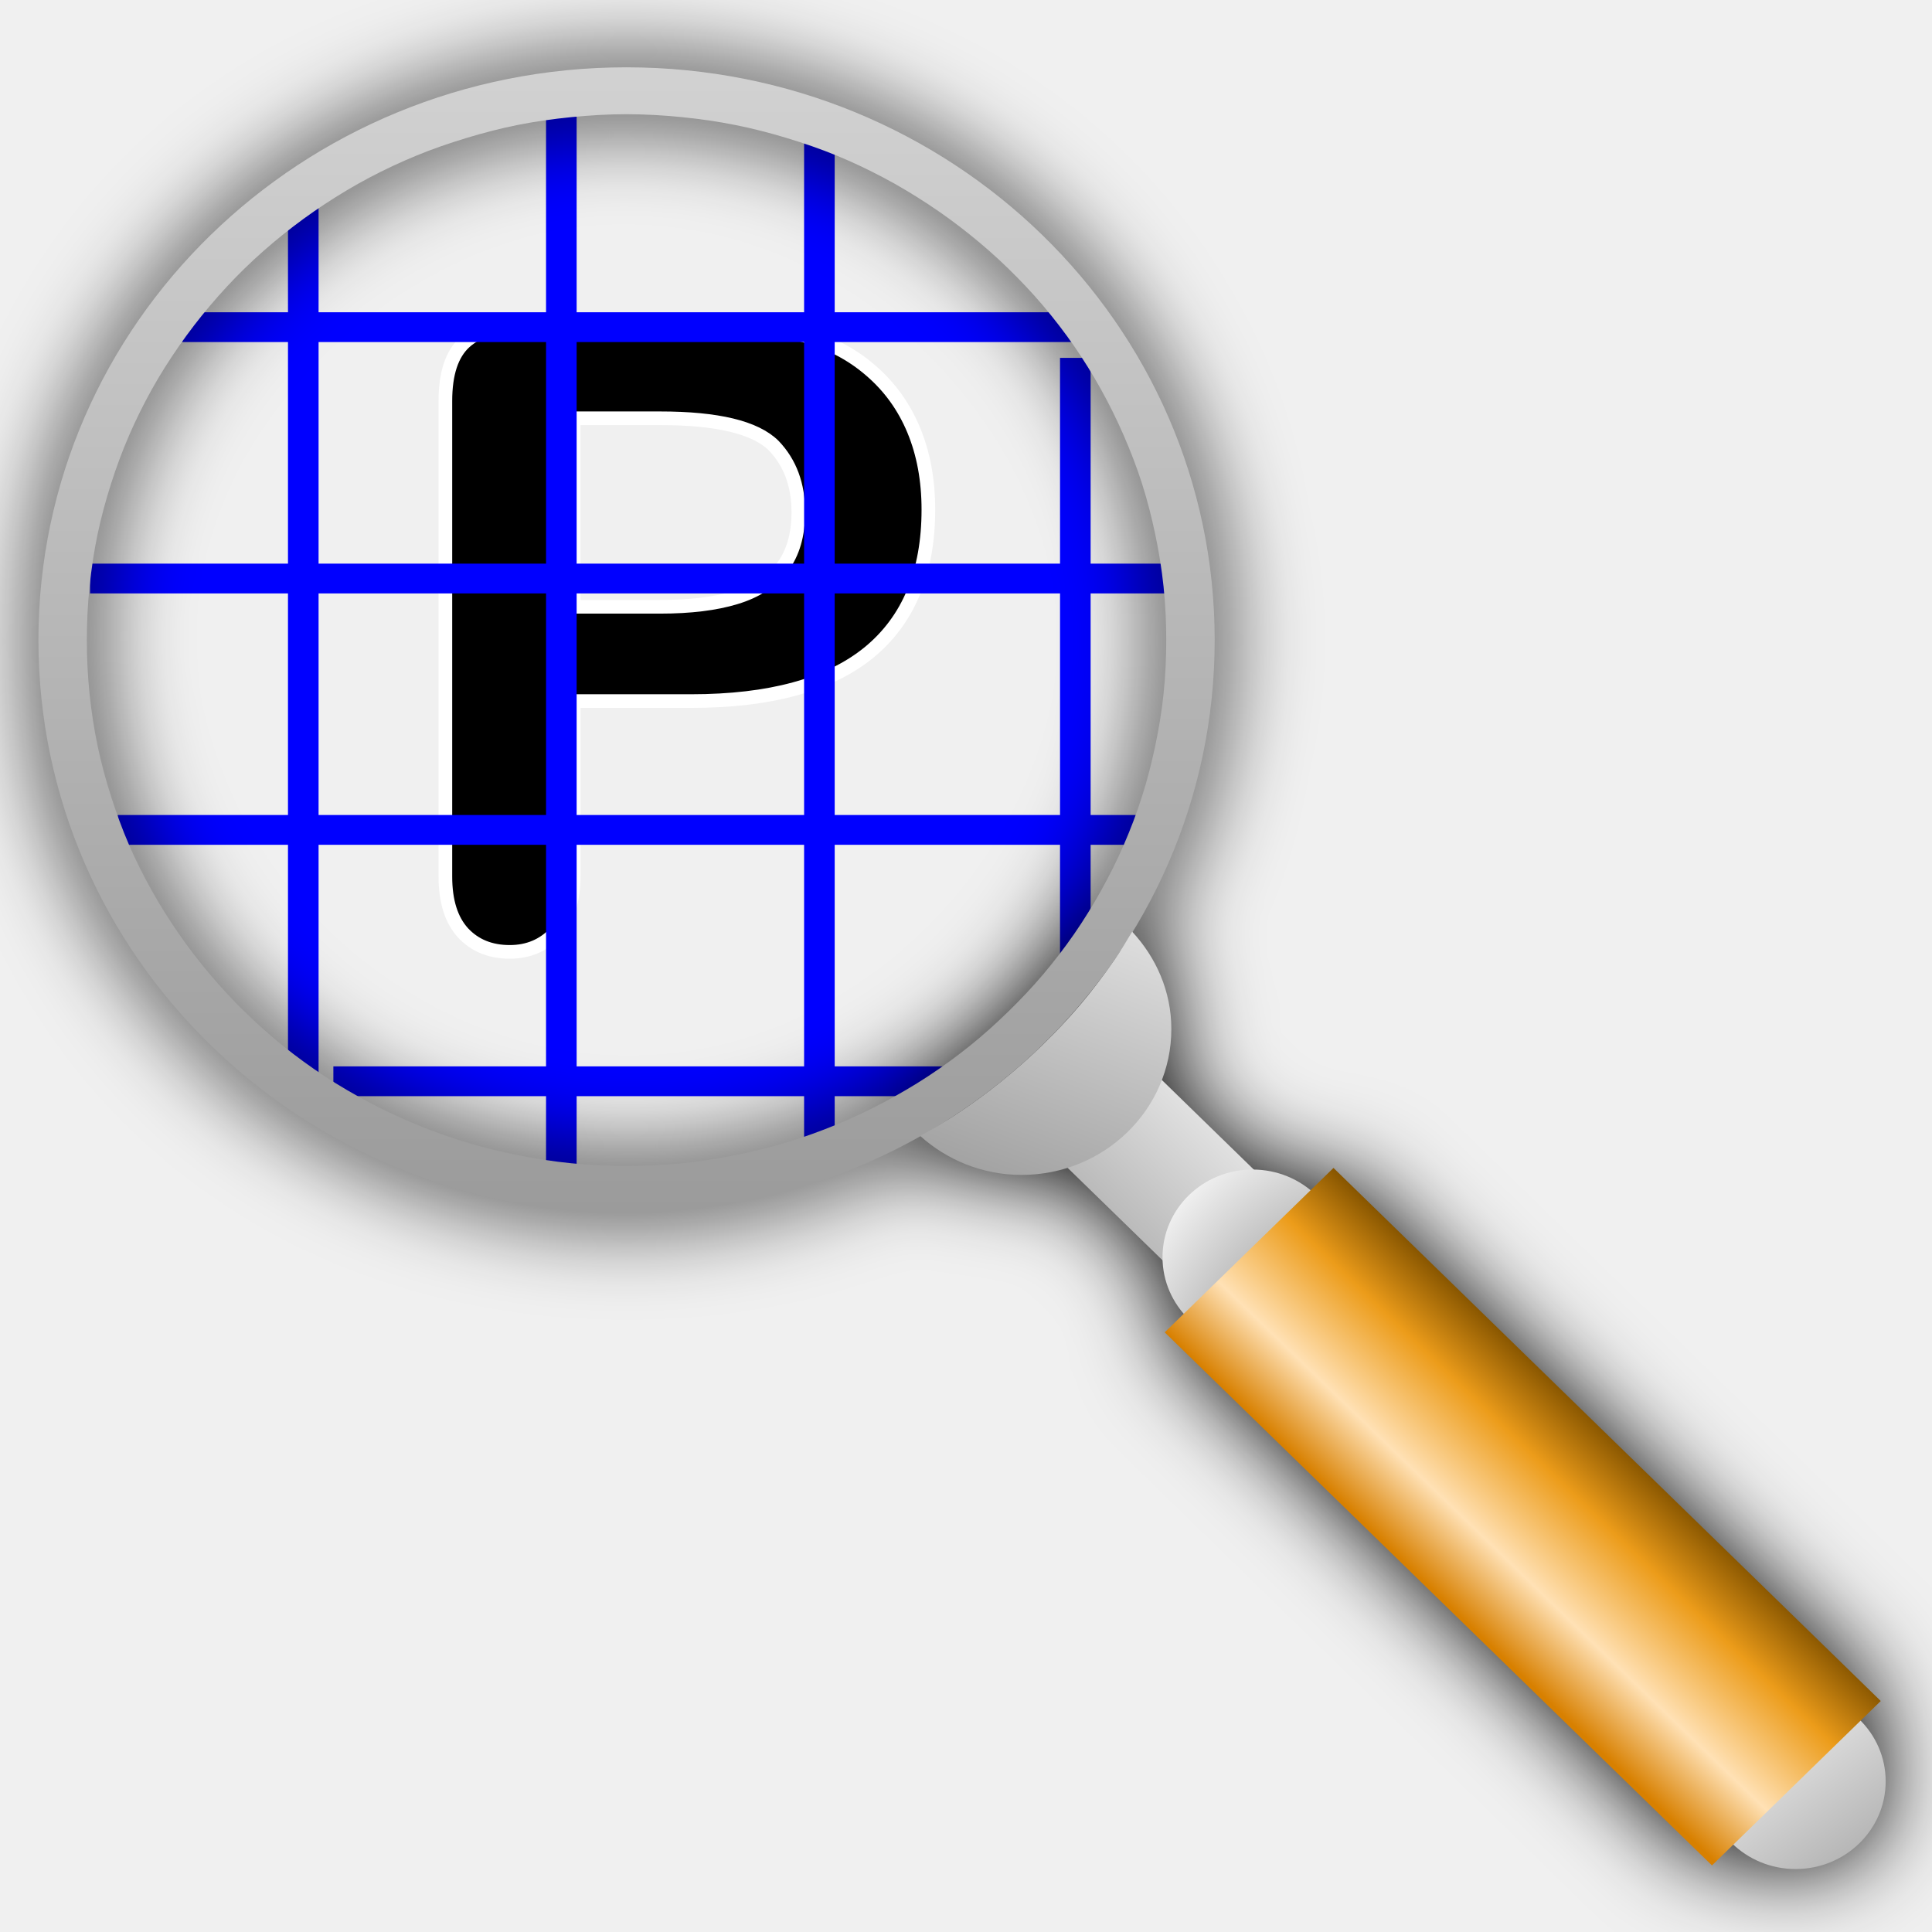
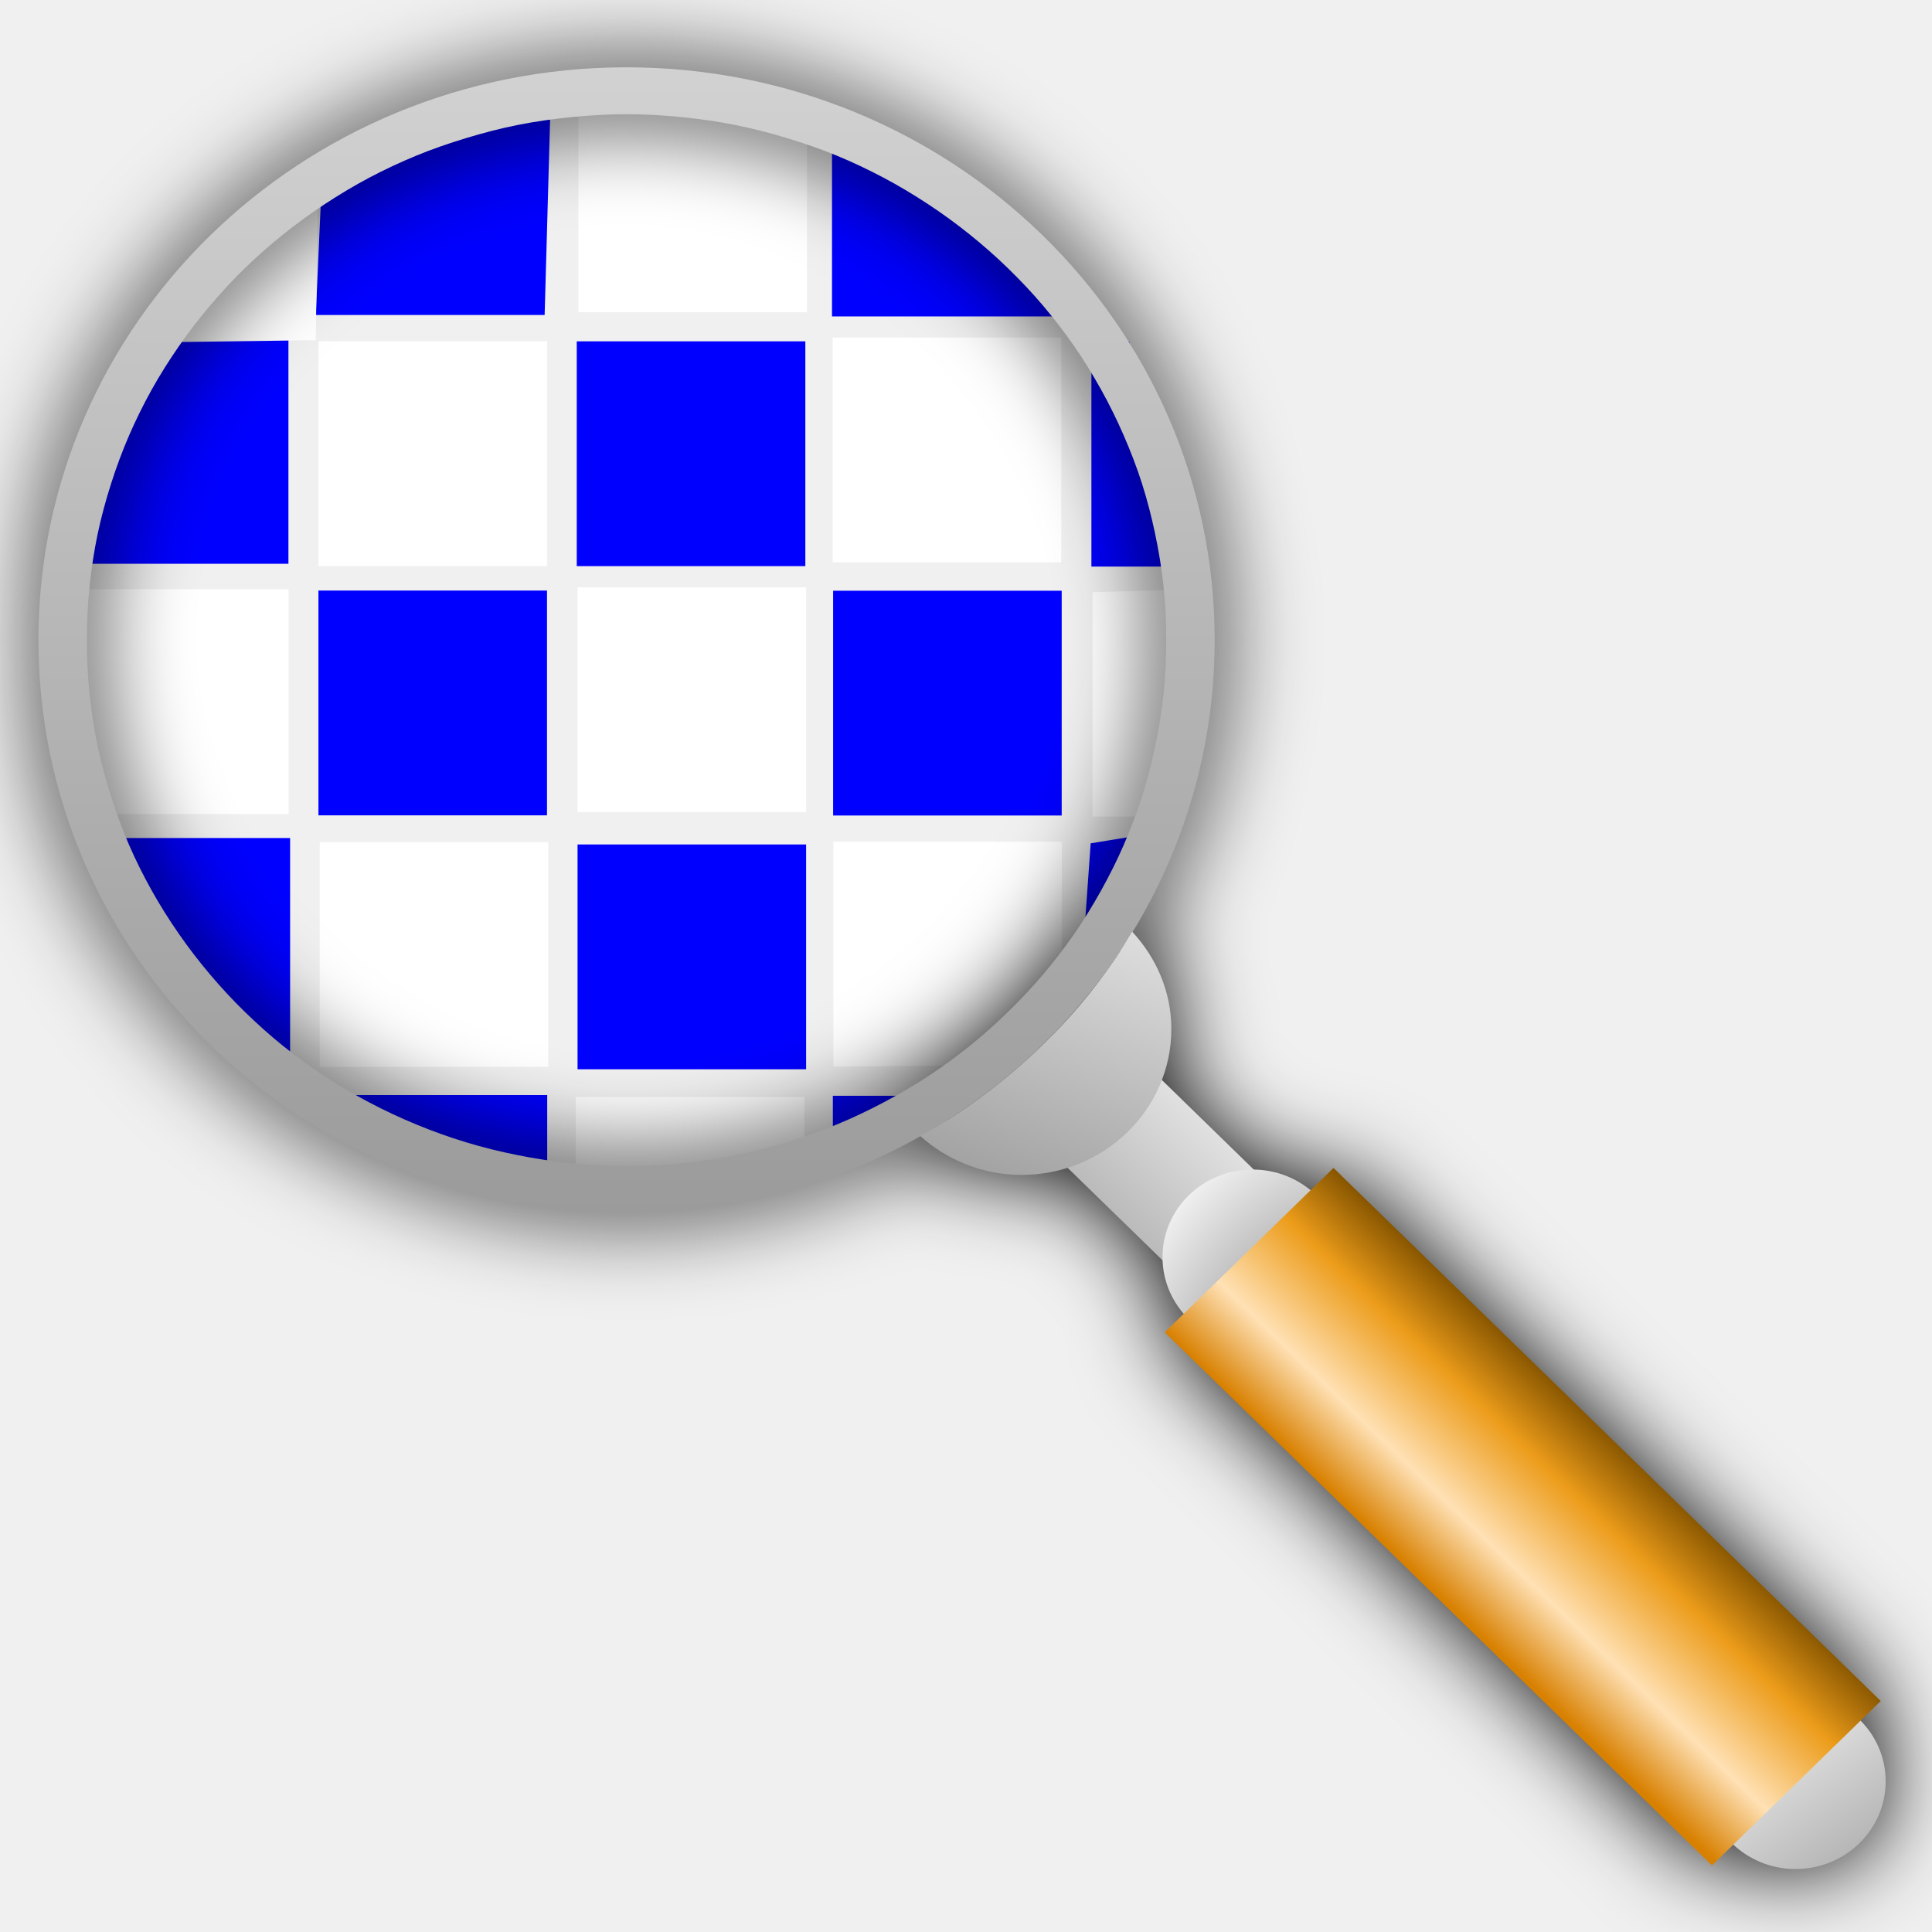
<svg xmlns="http://www.w3.org/2000/svg" xmlns:xlink="http://www.w3.org/1999/xlink" viewBox="0 0 256 256" version="1.1" id="svg26">
  <defs id="defs15">
    <filter id="q" x="-0.06" y="-0.06" width="1.12" height="1.12">
      <feGaussianBlur stdDeviation="5.728" id="feGaussianBlur1" />
    </filter>
    <linearGradient id="a">
      <stop stop-color="#9c9c9c" offset="0" id="stop1" />
      <stop stop-color="#fff" offset="1" id="stop2" />
    </linearGradient>
    <linearGradient id="e">
      <stop stop-color="#666" offset="0" id="stop3" />
      <stop stop-color="#fff" offset="1" id="stop4" />
    </linearGradient>
    <linearGradient id="f">
      <stop stop-color="#fff" offset="0" id="stop5" />
      <stop stop-color="#4d4d4d" offset="1" id="stop6" />
    </linearGradient>
    <linearGradient id="m" x2="0" y1="961.04" y2="755.69" gradientUnits="userSpaceOnUse">
      <stop stop-color="#999" offset="0" id="stop7" />
      <stop stop-color="#e6e6e6" offset="1" id="stop8" />
    </linearGradient>
    <linearGradient id="j" x1="804.15" x2="804" y1="579.95" y2="550.51" gradientUnits="userSpaceOnUse">
      <stop stop-color="#d88000" offset="0" id="stop9" />
      <stop stop-color="#ffe1b5" offset=".311" id="stop10" />
      <stop stop-color="#ec9c1a" offset=".71" id="stop11" />
      <stop stop-color="#885600" offset="1" id="stop12" />
    </linearGradient>
    <linearGradient id="p" x2="0" y1="829.03" y2="887.92" gradientUnits="userSpaceOnUse" xlink:href="#f" />
    <linearGradient id="o" x1="33.469" x2="141.56" gradientUnits="userSpaceOnUse" xlink:href="#f" />
    <linearGradient id="n" x2="0" y1="586.86" y2="544.6" gradientUnits="userSpaceOnUse" xlink:href="#a" />
    <linearGradient id="l" x1="136.21" x2="157.6" y1="958.07" y2="902.61" gradientUnits="userSpaceOnUse" xlink:href="#a" />
    <linearGradient id="k" x1="164.58" x2="143.01" y1="171.58" y2="143.57" gradientUnits="userSpaceOnUse" xlink:href="#a" />
    <mask id="d" maskUnits="userSpaceOnUse">
      <path d="m84.094 829.08c-25.153 1.243-47.92 22.016-50.625 47.25 12.099 10.751 30.812 16.083 45.25 6.844 8.656-5.618 15.868-14.308 26.688-15.719 12.909-2.427 25.778 3.026 36.156 10.312-2.276-26.836-27.239-49.438-54.188-48.719-1.094 0.011-2.188-0.028-3.281 0.031z" fill="url(#p)" fill-rule="evenodd" id="path12" />
    </mask>
    <mask id="c" maskUnits="userSpaceOnUse">
      <path d="m84.094 829.08c-25.153 1.243-47.92 22.016-50.625 47.25 12.099 10.751 30.812 16.083 45.25 6.844 8.656-5.618 15.868-14.308 26.688-15.719 12.909-2.427 25.778 3.026 36.156 10.312-2.276-26.836-27.239-49.438-54.188-48.719-1.094 0.011-2.188-0.028-3.281 0.031z" fill="url(#o)" fill-rule="evenodd" id="path13" />
    </mask>
    <mask id="b" maskUnits="userSpaceOnUse">
      <path d="m84.094 829.08c-25.153 1.243-47.92 22.016-50.625 47.25 12.099 10.751 30.812 16.083 45.25 6.844 8.656-5.618 15.868-14.308 26.688-15.719 12.909-2.427 25.778 3.026 36.156 10.312-2.276-26.836-27.239-49.438-54.188-48.719-1.094 0.011-2.188-0.028-3.281 0.031z" fill="url(#i)" fill-rule="evenodd" opacity=".788" id="path14" />
    </mask>
    <radialGradient id="h" cx="83.933" cy="949.78" r="105.6" gradientUnits="userSpaceOnUse">
      <stop stop-color="#d5f6ff" offset="0" id="stop14" />
      <stop stop-color="#0098be" offset="1" id="stop15" />
    </radialGradient>
    <radialGradient id="i" cx="87.516" cy="851.13" r="54.047" gradientTransform="matrix(1.5624 0 0 .84387 -49.216 156.4)" gradientUnits="userSpaceOnUse" xlink:href="#e" />
    <radialGradient id="g" cx="165.08" cy="171.85" r="11.283" gradientTransform="matrix(2.7952,0.74897,-0.92973,3.4698,-136.57,-548.09)" gradientUnits="userSpaceOnUse" xlink:href="#e" />
    <filter style="color-interpolation-filters:sRGB;" id="filter28" x="-0.094" y="-0.163" width="1.262" height="1.452">
      <feFlood result="flood" in="SourceGraphic" flood-opacity="0.498" flood-color="rgb(255,255,255)" id="feFlood27" />
      <feGaussianBlur result="blur" in="SourceGraphic" stdDeviation="3" id="feGaussianBlur27" />
      <feOffset result="offset" in="blur" dx="6" dy="6" id="feOffset27" />
      <feComposite result="comp1" operator="in" in="flood" in2="offset" id="feComposite27" />
      <feComposite result="comp2" operator="over" in="SourceGraphic" in2="comp1" id="feComposite28" />
    </filter>
    <filter y="-0.264" height="1.528" style="color-interpolation-filters:sRGB;" id="filter45" x="-0.153" width="1.306">
      <feGaussianBlur stdDeviation="5" result="result6" id="feGaussianBlur44" />
      <feComposite result="result8" in="SourceGraphic" operator="atop" in2="result6" id="feComposite44" />
      <feComposite result="result9" operator="over" in2="SourceAlpha" in="result8" id="feComposite45" />
      <feColorMatrix values="1 0 0 0 0 0 1 0 0 0 0 0 1 0 0 0 0 0 1 0 " result="result10" id="feColorMatrix45" />
      <feBlend in="result10" mode="normal" in2="result6" id="feBlend45" />
    </filter>
    <filter y="-0.278" height="1.555" style="color-interpolation-filters:sRGB;" id="filter47" x="-0.057" width="1.114">
      <feGaussianBlur stdDeviation="5" result="result6" id="feGaussianBlur45" />
      <feComposite result="result8" in="SourceGraphic" operator="atop" in2="result6" id="feComposite46" />
      <feComposite result="result9" operator="over" in2="SourceAlpha" in="result8" id="feComposite47" />
      <feColorMatrix values="1 0 0 0 0 0 1 0 0 0 0 0 1 0 0 0 0 0 1 0 " result="result10" id="feColorMatrix47" />
      <feBlend in="result10" mode="normal" in2="result6" id="feBlend47" />
    </filter>
  </defs>
+   <g id="g89" style="fill:#0000ff;stroke:#0000ff">
+     <path id="rect88-86" style="fill:#0000ff;stroke:#0000ff;stroke-width:4" d="M 44.194,80.25 H 70.48 V 106.037 H 44.194 Z" />
+     <path id="rect88-86-37" style="fill:#0000ff;stroke:#0000ff;stroke-width:4" d="m 44.222,147.104 h 26.286 l 0,8.15 -18.183,-4.767 z" />
+     <path id="rect88-86-82" style="fill:#0000ff;stroke:#0000ff;stroke-width:4" d="m 112.358,147.197 9.841,0 -5.005,1.476 -4.835,0.953 z" />
+     <path id="rect88-86-8" style="fill:#0000ff;stroke:#0000ff;stroke-width:4" d="m 19.465,46.919 16.753,0 V 72.706 H 9.931 Z" />
+     <path id="rect88-86-3" style="fill:#0000ff;stroke:#0000ff;stroke-width:4" d="m 146.617,47.285 1.499,0 7.389,25.787 h -8.887 z" />
+     <path id="rect88-86-4" style="fill:#0000ff;stroke:#0000ff;stroke-width:4" d="M 78.425,47.228 H 104.711 V 73.015 H 78.425 Z" />
+     <path id="rect88-86-06" style="fill:#0000ff;stroke:#0000ff;stroke-width:4" d="m 112.244,19.86 26.286,17.637 v 2.43 h -26.286 z" />
+     <path id="rect88-86-18" style="fill:#0000ff;stroke:#0000ff;stroke-width:4" d="m 15.398,113.041 21.043,0 v 23.88 l -12.939,-9.772 z" />
+     <path id="rect88-86-9" style="fill:#0000ff;stroke:#0000ff;stroke-width:4" d="m 78.529,113.896 h 26.286 v 25.787 H 78.529 Z" />
+     <path id="rect88-86-0" style="fill:#0000ff;stroke:#0000ff;stroke-width:4" d="M 44.651,23.725 70.937,14.191 70.222,39.74 H 43.936 Z" />
+     <path id="rect88-86-00" style="fill:#0000ff;stroke:#0000ff;stroke-width:4" d="m 112.395,80.274 h 26.286 v 25.787 h -26.286 z" />
+     <path id="rect88-86-1" style="fill:#0000ff;stroke:#0000ff;stroke-width:4" d="m 146.403,113.465 4.359,-0.715 -1.907,4.336 -3.167,6.435 z" />
+   </g>
+   <g id="g88" style="display:inline;fill:#ffffff">
+     <path id="rect88" style="fill:#ffffff;stroke:#ffffff;stroke-width:4" d="M 44.209,47.213 H 70.495 V 73 H 44.209 Z" />
+     <path id="rect88-3" style="fill:#ffffff;stroke:#ffffff;stroke-width:3.802" d="M 78.538,16.332 H 105.023 V 39.455 H 78.538 Z" />
+     <path id="rect88-9" style="fill:#ffffff;stroke:#ffffff;stroke-width:4" d="m 112.333,46.726 h 26.286 v 25.787 h -26.286 z" />
+     <path id="rect88-6" style="fill:#ffffff;stroke:#ffffff;stroke-width:4" d="M 78.527,79.831 H 104.813 V 105.618 H 78.527 Z" />
+     <path id="rect88-0" style="fill:#ffffff;stroke:#ffffff;stroke-width:3.806" d="M 12.721,79.976 H 36.339 V 105.958 H 12.721 Z" />
+     <path id="rect88-8" style="fill:#ffffff;stroke:#ffffff;stroke-width:4" d="m 112.419,113.525 h 26.286 v 25.549 l -26.286,0.238 z" />
+     <path id="rect88-02" style="fill:#ffffff;stroke:#ffffff;stroke-width:4" d="m 44.363,113.578 h 26.286 v 25.787 H 44.363 Z" />
+     <path id="rect88-02-1" style="fill:#ffffff;stroke:#ffffff;stroke-width:4" d="m 78.29,147.363 h 26.286 v 6.72 l -26.286,1.668 z" />
+     <path id="rect88-02-5" style="fill:#ffffff;stroke:#ffffff;stroke-width:4" d="m 146.772,80.409 7.934,-0.238 0.238,26.026 h -8.172 z" />
+     <path id="rect88-02-8" style="fill:#ffffff;stroke:#ffffff;stroke-width:4" d="M 30.745,33.285 40.109,25.181 39.871,43.103 21.927,43.341 Z" />
+   </g>
  <path d="m 186.689,108.21 -7.556,-10.818 -7.747,10.818 q -1.679,2.268 -2.862,3.234 -1.145,0.967 -2.939,0.967 -1.984,0 -3.397,-1.19 -1.374,-1.227 -1.374,-2.788 0,-1.598 2.137,-4.572 l 9.426,-13.16 -8.358,-10.966 q -2.175,-2.714 -2.175,-4.721 0,-1.561 1.298,-2.714 1.298,-1.152 3.397,-1.152 1.832,0 3.015,1.004 1.221,1.004 2.824,3.16 l 6.755,8.996 6.564,-8.996 q 1.641,-2.23 2.824,-3.197 1.221,-0.967 3.015,-0.967 2.061,0 3.397,1.152 1.374,1.115 1.374,2.714 0,1.152 -0.572,2.23 -0.534,1.041 -1.679,2.491 l -8.358,10.966 9.426,13.16 q 2.213,3.085 2.213,4.647 0,1.598 -1.374,2.751 -1.374,1.152 -3.397,1.152 -1.794,0 -3.053,-1.004 -1.221,-1.004 -2.824,-3.197 z m 46.177,-13.94 h -20.379 q 0.038,3.457 1.412,6.097 1.412,2.639 3.702,3.978 2.328,1.338 5.114,1.338 1.87,0 3.397,-0.409 1.565,-0.446 3.015,-1.338 1.45,-0.929 2.671,-1.97 1.221,-1.041 3.168,-2.825 0.801,-0.669 2.29,-0.669 1.603,0 2.595,0.855 0.992,0.855 0.992,2.416 0,1.375 -1.107,3.234 -1.107,1.822 -3.358,3.532 -2.213,1.673 -5.61,2.788 -3.358,1.115 -7.747,1.115 -10.037,0 -15.609,-5.576 -5.572,-5.576 -5.572,-15.13 0,-4.498 1.374,-8.327 1.374,-3.866 4.007,-6.617 2.633,-2.751 6.488,-4.201 3.854,-1.487 8.549,-1.487 6.106,0 10.457,2.528 4.389,2.491 6.564,6.468 2.175,3.978 2.175,8.104 0,3.829 -2.252,4.981 -2.252,1.115 -6.335,1.115 z m -20.379,-5.762 h 18.891 q -0.382,-5.204 -2.9,-7.769 -2.481,-2.602 -6.564,-2.602 -3.893,0 -6.411,2.639 -2.481,2.602 -3.015,7.732 z m 37.743,17.732 V 62.225 q 0,-3.048 1.374,-4.61 1.412,-1.561 3.778,-1.561 2.366,0 3.816,1.561 1.45,1.524 1.45,4.61 v 44.014 q 0,3.085 -1.488,4.647 -1.45,1.524 -3.778,1.524 -2.29,0 -3.74,-1.598 -1.412,-1.598 -1.412,-4.572 z" id="text26" style="font-size:64px;line-height:0px;font-family:'Arial Rounded MT Bold';-inkscape-font-specification:'Arial Rounded MT Bold, Normal';display:none;fill:#4d4d4d;stroke:#ffffff;stroke-width:1.205" aria-label="xel" />
  <path d="m -4.567,217.8 v -32.202 q 0,-2.509 1.174,-3.764 1.174,-1.255 3.034,-1.255 1.918,0 3.091,1.255 1.202,1.227 1.202,3.764 v 32.202 q 0,2.537 -1.202,3.792 -1.174,1.255 -3.091,1.255 -1.832,0 -3.034,-1.255 -1.174,-1.282 -1.174,-3.792 z M 19.991,196.109 v 0.92 q 2.061,-2.649 4.494,-3.875 2.462,-1.255 5.639,-1.255 3.091,0 5.524,1.31 2.433,1.31 3.635,3.708 0.773,1.394 1.002,3.011 0.229,1.617 0.229,4.126 v 14.163 q 0,2.286 -1.088,3.457 -1.059,1.171 -2.776,1.171 -1.746,0 -2.834,-1.199 -1.088,-1.199 -1.088,-3.429 v -12.686 q 0,-3.764 -1.088,-5.743 -1.059,-2.007 -4.265,-2.007 -2.089,0 -3.807,1.227 -1.717,1.199 -2.519,3.318 -0.572,1.701 -0.572,6.357 v 9.535 q 0,2.314 -1.116,3.485 -1.088,1.143 -2.834,1.143 -1.689,0 -2.776,-1.199 -1.088,-1.199 -1.088,-3.429 v -21.998 q 0,-2.175 0.973,-3.234 0.973,-1.087 2.662,-1.087 1.03,0 1.86,0.474 0.83,0.474 1.317,1.422 0.515,0.948 0.515,2.314 z m 53.466,16.784 q 0,3.151 -1.574,5.409 -1.574,2.23 -4.665,3.401 -3.063,1.143 -7.47,1.143 -4.207,0 -7.213,-1.255 -3.005,-1.255 -4.436,-3.123 -1.431,-1.896 -1.431,-3.792 0,-1.255 0.916,-2.147 0.916,-0.892 2.318,-0.892 1.231,0 1.889,0.585 0.658,0.586 1.259,1.645 1.202,2.035 2.862,3.039 1.689,1.004 4.58,1.004 2.347,0 3.835,-1.004 1.517,-1.032 1.517,-2.342 0,-2.007 -1.574,-2.927 -1.546,-0.92 -5.123,-1.756 -4.036,-0.976 -6.583,-2.035 -2.519,-1.087 -4.036,-2.844 -1.517,-1.756 -1.517,-4.321 0,-2.286 1.402,-4.322 1.402,-2.035 4.122,-3.234 2.748,-1.227 6.612,-1.227 3.034,0 5.438,0.613 2.433,0.613 4.036,1.645 1.631,1.032 2.462,2.286 0.859,1.255 0.859,2.453 0,1.31 -0.916,2.147 -0.887,0.836 -2.547,0.836 -1.202,0 -2.061,-0.669 -0.83,-0.669 -1.918,-2.007 -0.887,-1.115 -2.089,-1.784 -1.202,-0.669 -3.263,-0.669 -2.118,0 -3.521,0.892 -1.402,0.864 -1.402,2.175 0,1.199 1.03,1.98 1.03,0.753 2.776,1.255 1.746,0.502 4.809,1.227 3.635,0.864 5.925,2.063 2.318,1.199 3.492,2.844 1.202,1.617 1.202,3.708 z m 13.825,-16.728 v 0.92 q 2.204,-2.649 4.58,-3.875 2.376,-1.255 5.381,-1.255 3.606,0 6.64,1.812 3.034,1.812 4.78,5.297 1.775,3.485 1.775,8.253 0,3.513 -1.03,6.468 -1.002,2.927 -2.776,4.935 -1.775,1.98 -4.207,3.067 -2.404,1.059 -5.181,1.059 -3.349,0 -5.639,-1.31 -2.261,-1.31 -4.322,-3.848 v 11.431 q 0,5.019 -3.75,5.019 -2.204,0 -2.919,-1.31 -0.716,-1.282 -0.716,-3.764 v -32.843 q 0,-2.175 0.973,-3.234 0.973,-1.087 2.662,-1.087 1.66,0 2.69,1.115 1.059,1.087 1.059,3.151 z m 15.313,11.069 q 0,-3.011 -0.945,-5.158 -0.945,-2.175 -2.633,-3.318 -1.66,-1.171 -3.692,-1.171 -3.234,0 -5.467,2.481 -2.204,2.481 -2.204,7.305 0,4.545 2.204,7.082 2.204,2.509 5.467,2.509 1.946,0 3.606,-1.087 1.66,-1.115 2.662,-3.318 1.002,-2.203 1.002,-5.325 z m 35.921,2.007 h -15.284 q 0.029,2.593 1.059,4.572 1.059,1.98 2.776,2.983 1.746,1.004 3.835,1.004 1.403,0 2.547,-0.307 1.174,-0.335 2.261,-1.004 1.088,-0.697 2.004,-1.478 0.916,-0.781 2.376,-2.119 0.601,-0.502 1.717,-0.502 1.202,0 1.946,0.641 0.744,0.641 0.744,1.812 0,1.032 -0.83,2.426 -0.83,1.366 -2.519,2.649 -1.66,1.255 -4.207,2.091 -2.519,0.836 -5.81,0.836 -7.528,0 -11.707,-4.182 -4.179,-4.182 -4.179,-11.347 0,-3.374 1.03,-6.245 1.03,-2.9 3.005,-4.963 1.975,-2.063 4.866,-3.151 2.891,-1.115 6.411,-1.115 4.58,0 7.843,1.896 3.292,1.868 4.923,4.851 1.631,2.983 1.631,6.078 0,2.872 -1.689,3.736 -1.689,0.836 -4.751,0.836 z m -15.284,-4.321 h 14.168 q -0.286,-3.903 -2.175,-5.827 -1.86,-1.952 -4.923,-1.952 -2.919,0 -4.809,1.98 -1.86,1.952 -2.261,5.799 z m 56.329,8.504 q 0,1.422 -0.887,3.039 -0.859,1.617 -2.662,3.095 -1.775,1.45 -4.494,2.342 -2.719,0.892 -6.125,0.892 -7.241,0 -11.306,-4.098 -4.064,-4.126 -4.064,-11.041 0,-4.684 1.86,-8.281 1.86,-3.597 5.381,-5.548 3.521,-1.98 8.415,-1.98 3.034,0 5.553,0.864 2.547,0.864 4.293,2.23 1.775,1.366 2.691,2.927 0.945,1.533 0.945,2.872 0,1.366 -1.059,2.314 -1.03,0.948 -2.519,0.948 -0.973,0 -1.631,-0.474 -0.63,-0.502 -1.431,-1.589 -1.431,-2.119 -3.005,-3.178 -1.546,-1.059 -3.95,-1.059 -3.463,0 -5.581,2.649 -2.118,2.621 -2.118,7.193 0,2.147 0.544,3.959 0.544,1.784 1.574,3.067 1.03,1.255 2.49,1.924 1.46,0.641 3.206,0.641 2.347,0 4.007,-1.059 1.689,-1.059 2.977,-3.234 0.716,-1.283 1.546,-2.007 0.83,-0.725 2.032,-0.725 1.431,0 2.376,1.059 0.945,1.059 0.945,2.258 z m 7.241,-20.855 h 0.859 v -4.572 q 0,-1.84 0.086,-2.872 0.114,-1.059 0.572,-1.812 0.458,-0.781 1.317,-1.255 0.859,-0.502 1.918,-0.502 1.488,0 2.691,1.087 0.801,0.725 1.002,1.784 0.229,1.032 0.229,2.955 v 5.186 h 2.862 q 1.66,0 2.519,0.781 0.887,0.753 0.887,1.952 0,1.533 -1.259,2.147 -1.231,0.613 -3.549,0.613 h -1.46 v 13.996 q 0,1.784 0.114,2.76 0.143,0.948 0.687,1.561 0.572,0.585 1.832,0.585 0.687,0 1.86,-0.223 1.174,-0.251 1.832,-0.251 0.945,0 1.689,0.753 0.773,0.725 0.773,1.812 0,1.84 -2.061,2.816 -2.061,0.976 -5.925,0.976 -3.664,0 -5.553,-1.199 -1.889,-1.199 -2.49,-3.318 -0.572,-2.119 -0.572,-5.66 v -14.609 h -1.03 q -1.689,0 -2.576,-0.781 -0.887,-0.781 -0.887,-1.98 0,-1.199 0.916,-1.952 0.945,-0.781 2.719,-0.781 z m 49.574,14.805 q 0,3.401 -1.088,6.273 -1.088,2.872 -3.148,4.935 -2.061,2.063 -4.923,3.178 -2.862,1.087 -6.44,1.087 -3.549,0 -6.383,-1.115 -2.834,-1.115 -4.923,-3.178 -2.061,-2.091 -3.148,-4.907 -1.059,-2.844 -1.059,-6.273 0,-3.457 1.088,-6.329 1.088,-2.872 3.12,-4.907 2.032,-2.035 4.923,-3.123 2.891,-1.115 6.383,-1.115 3.549,0 6.44,1.115 2.891,1.115 4.952,3.178 2.061,2.063 3.12,4.907 1.088,2.844 1.088,6.273 z m -7.843,0 q 0,-4.656 -2.118,-7.249 -2.089,-2.593 -5.639,-2.593 -2.29,0 -4.036,1.171 -1.746,1.143 -2.69,3.401 -0.945,2.258 -0.945,5.269 0,2.983 0.916,5.214 0.945,2.23 2.662,3.429 1.746,1.171 4.093,1.171 3.549,0 5.639,-2.593 2.118,-2.621 2.118,-7.221 z m 21.753,4.489 v 6.357 q 0,2.314 -1.116,3.485 -1.116,1.143 -2.834,1.143 -1.689,0 -2.776,-1.171 -1.088,-1.171 -1.088,-3.457 v -21.189 q 0,-5.13 3.807,-5.13 1.946,0 2.805,1.199 0.859,1.199 0.945,3.541 1.402,-2.342 2.862,-3.541 1.488,-1.199 3.95,-1.199 2.462,0 4.78,1.199 2.318,1.199 2.318,3.178 0,1.394 -1.002,2.314 -0.973,0.892 -2.118,0.892 -0.429,0 -2.089,-0.502 -1.631,-0.53 -2.891,-0.53 -1.717,0 -2.805,0.892 -1.088,0.864 -1.689,2.593 -0.601,1.729 -0.83,4.126 -0.229,2.37 -0.229,5.799 z" id="text27" style="font-size:48px;line-height:0px;font-family:'Arial Rounded MT Bold';-inkscape-font-specification:'Arial Rounded MT Bold, Normal';display:none;fill:#4d4d4d;stroke:#ffffff;stroke-width:1.205" aria-label="Inspector" />
  <path d="M 73.031,89.803 H 57.461 v 23.141 q 0,4.963 -2.404,7.528 -2.404,2.565 -6.068,2.565 -3.835,0 -6.182,-2.509 -2.347,-2.565 -2.347,-7.472 V 50.045 q 0,-5.465 2.576,-7.807 2.576,-2.342 8.186,-2.342 h 21.81 q 9.674,0 14.884,1.45 5.152,1.394 8.873,4.628 3.778,3.234 5.724,7.918 1.946,4.684 1.946,10.539 0,12.491 -7.9,18.959 -7.9,6.413 -23.528,6.413 z M 68.91,52.331 h -11.449 v 24.981 h 11.449 q 6.011,0 10.018,-1.227 4.064,-1.227 6.182,-4.015 2.118,-2.788 2.118,-7.305 0,-5.409 -3.263,-8.81 -3.664,-3.624 -15.055,-3.624 z m 64.286,17.453 v 43.996 q 0,4.572 -2.233,6.914 -2.233,2.342 -5.667,2.342 -3.435,0 -5.61,-2.398 -2.118,-2.398 -2.118,-6.859 V 70.231 q 0,-4.517 2.118,-6.803 2.175,-2.286 5.61,-2.286 3.435,0 5.667,2.286 2.233,2.286 2.233,6.357 z m -7.728,-15.725 q -3.263,0 -5.61,-1.952 -2.29,-1.952 -2.29,-5.52 0,-3.234 2.347,-5.297 2.404,-2.119 5.553,-2.119 3.034,0 5.381,1.896 2.347,1.896 2.347,5.52 0,3.513 -2.29,5.52 -2.29,1.952 -5.438,1.952 z" id="text28" style="font-size:96px;line-height:0px;font-family:'Arial Rounded MT Bold';-inkscape-font-specification:'Arial Rounded MT Bold, Normal';display:none;fill:#4d4d4d;stroke:#ffffff;stroke-width:2.019" aria-label="Pi" />
-   <path d="M 91.586,92.895 H 76.016 v 23.141 q 0,4.963 -2.404,7.528 -2.404,2.565 -6.068,2.565 -3.835,0 -6.182,-2.509 -2.347,-2.565 -2.347,-7.472 V 53.137 q 0,-5.465 2.576,-7.807 2.576,-2.342 8.186,-2.342 h 21.81 q 9.674,0 14.884,1.45 5.152,1.394 8.873,4.628 3.778,3.234 5.724,7.918 1.946,4.684 1.946,10.539 0,12.491 -7.9,18.959 -7.9,6.413 -23.528,6.413 z m -4.122,-37.472 h -11.449 v 24.981 h 11.449 q 6.011,0 10.018,-1.227 4.064,-1.227 6.182,-4.015 2.118,-2.788 2.118,-7.305 0,-5.409 -3.263,-8.81 -3.664,-3.624 -15.055,-3.624 z" id="text50" style="font-size:96px;line-height:0px;font-family:'Arial Rounded MT Bold';-inkscape-font-specification:'Arial Rounded MT Bold, Normal';stroke:#ffffff;stroke-width:1.808;stroke-dasharray:none" aria-label="P" />
  <g id="g50" style="fill:#0000ff;stroke:#0000ff;stroke-width:3.319;stroke-dasharray:none" transform="matrix(1.221218,0,0,1.189572,-28.20189,-24.32204)">
-     <g id="g49" style="display:inline;fill:#0000ff;stroke:#0000ff;stroke-width:3.319;stroke-dasharray:none">
+     <g id="g49" style="display:none;fill:#0000ff;stroke:#0000ff;stroke-width:3.319;stroke-dasharray:none">
      <path style="fill:#0000ff;stroke:#0000ff;stroke-width:3.319;stroke-dasharray:none" d="M 84,152.155 V 32.938 Z" id="path47-9-5" />
      <path style="fill:#0000ff;stroke:#0000ff;stroke-width:3.319;stroke-dasharray:none" d="M 112,149 V 36 Z" id="path47-9-1-7" />
      <path style="fill:#0000ff;stroke:#0000ff;stroke-width:3.319;stroke-dasharray:none" d="M 56,140 V 43 Z" id="path47" />
      <path style="fill:#0000ff;stroke:#0000ff;stroke-width:3.319;stroke-dasharray:none" d="M 139.769,129 V 60.309 Z" id="path47-9-1-14-3-2-6" />
    </g>
-     <g id="g48" style="display:inline;fill:#0000ff;stroke:#0000ff;stroke-width:3.319;stroke-dasharray:none">
+     <g id="g48" style="display:none;fill:#0000ff;stroke:#0000ff;stroke-width:3.319;stroke-dasharray:none">
      <path style="fill:#0000ff;stroke:#0000ff;stroke-width:3.319;stroke-dasharray:none" d="M 150.865,84.888 H 32.865 Z" id="path47-9-1-1-3" />
      <path style="fill:#0000ff;stroke:#0000ff;stroke-width:3.319;stroke-dasharray:none" d="M 147.865,112.888 H 35.865 Z" id="path47-9-8-4" />
      <path style="fill:#0000ff;stroke:#0000ff;stroke-width:3.319;stroke-dasharray:none" d="M 140.865,56.888 H 42.865 Z" id="path47-9-1-14-3-1" />
-       <path style="fill:#0000ff;stroke:#0000ff;stroke-width:3.319;stroke-dasharray:none" d="M 125.865,140.888 H 59.265 Z" id="path47-9-1-14-3-2-6-8-7" />
+       <path style="fill:#0000ff;stroke:#0000ff;stroke-width:3.384;stroke-dasharray:none" d="M 125.865,140.888 H 56.628 Z" id="path47-9-1-14-3-2-6-8-7" />
    </g>
  </g>
  <g transform="matrix(1.06903,0,0,1.041328,-6.662045,-834.5755)" id="g26">
    <path d="M 83.875,810.02 C 43.617,810.02 11,842.637 11,882.895 c 0,40.258 32.617,72.875 72.875,72.875 13.272,0 25.717,-3.555 36.438,-9.75 3.305,3.04 7.687,4.938 12.531,4.938 1.992,0 3.919,-0.324 5.719,-0.906 l 11.781,11.781 c 0.092,2.584 1.041,4.96 2.594,6.812 l -2.344,2.344 67.844,67.844 2.656,-2.656 c 2.004,1.918 4.725,3.125 7.719,3.125 6.164,0 11.156,-5.024 11.156,-11.188 0,-3.002 -1.197,-5.713 -3.125,-7.719 l 2.5,-2.5 -67.812,-67.812 -2.844,2.812 c -1.912,-1.609 -4.381,-2.588 -7.062,-2.625 l -11.375,-11.375 c 0.758,-2.025 1.156,-4.212 1.156,-6.5 0,-4.767 -1.858,-9.057 -4.812,-12.344 6.466,-10.881 10.188,-23.58 10.188,-37.156 0,-40.258 -32.648,-72.875 -72.906,-72.875 z m 0,5.969 c 5.445,0.012 10.902,0.692 16.188,2 25.903,6.026 46.397,28.998 50.062,55.25 4.117,25.725 -8.737,52.824 -30.812,66.469 -23.188,14.994 -55.437,12.954 -76.906,-4.25 -20.58,-15.851 -29.952,-44.236 -23.375,-69.281 6.962,-28.849 35.176,-50.684 64.844,-50.188 z m 61.594,105.88 c -0.365,0.607 -0.728,1.195 -1.125,1.781 -0.784,1.16 -1.624,2.291 -2.469,3.406 -0.567,0.749 -1.122,1.496 -1.719,2.219 -0.743,0.9 -1.525,1.767 -2.312,2.625 1.413,-1.554 2.761,-3.17 4.031,-4.844 1.27,-1.674 2.464,-3.406 3.594,-5.188 z" fill-rule="evenodd" filter="url(#q)" id="path15" />
    <path transform="rotate(45)" d="m 763.72,557.65 h 26.098 v 16.163 H 763.72 Z" fill="url(#n)" fill-rule="evenodd" id="path16" style="fill:url(#n)" />
    <path d="m 83.874,815.99 c -29.668,-0.496 -57.869,21.347 -64.831,50.196 -6.577,25.045 2.769,53.435 23.349,69.286 21.47,17.204 53.745,19.232 76.933,4.237 22.076,-13.645 34.933,-40.742 30.816,-66.467 -3.665,-26.252 -24.189,-49.238 -50.092,-55.263 -5.286,-1.308 -10.73,-1.977 -16.175,-1.989 z" fill="url(#h)" fill-rule="evenodd" opacity="0.404" id="path17" style="display:none;fill:url(#h)" />
    <path d="m 83.874,810.018 c -40.258,0 -72.881,32.624 -72.881,72.881 0,40.258 32.624,72.881 72.881,72.881 40.258,0 72.918,-32.624 72.918,-72.881 0,-40.258 -32.661,-72.881 -72.918,-72.881 z m 0,5.968 c 2.309,0 4.609,0.142 6.858,0.371 2.249,0.228 4.458,0.555 6.636,1.001 2.178,0.446 4.318,1.017 6.413,1.668 2.095,0.652 4.153,1.378 6.154,2.224 2.001,0.846 3.924,1.788 5.82,2.817 1.896,1.03 3.744,2.171 5.524,3.373 1.78,1.202 3.501,2.492 5.153,3.855 1.652,1.363 3.232,2.787 4.745,4.3 1.513,1.513 2.974,3.093 4.337,4.745 1.363,1.652 2.653,3.373 3.855,5.153 1.202,1.78 2.307,3.628 3.336,5.524 1.03,1.896 1.971,3.856 2.817,5.857 0.846,2.001 1.61,4.022 2.261,6.117 0.651,2.095 1.185,4.236 1.631,6.413 0.446,2.178 0.81,4.424 1.038,6.673 0.228,2.249 0.334,4.512 0.334,6.821 0,2.309 -0.105,4.609 -0.334,6.858 -0.228,2.249 -0.592,4.458 -1.038,6.636 -0.446,2.178 -0.98,4.318 -1.631,6.413 -0.652,2.095 -1.415,4.153 -2.261,6.154 -0.846,2.001 -1.788,3.924 -2.817,5.82 -1.03,1.896 -2.134,3.744 -3.336,5.524 -1.202,1.78 -2.492,3.501 -3.855,5.153 -1.363,1.652 -2.824,3.232 -4.337,4.745 -1.513,1.513 -3.093,2.974 -4.745,4.337 -1.652,1.363 -3.373,2.653 -5.153,3.855 -1.78,1.202 -3.628,2.307 -5.524,3.336 -1.896,1.03 -3.819,1.971 -5.82,2.817 -2.001,0.846 -4.059,1.61 -6.154,2.261 -2.095,0.651 -4.236,1.185 -6.413,1.631 -2.178,0.446 -4.387,0.81 -6.636,1.038 -2.249,0.228 -4.549,0.334 -6.858,0.334 -2.309,0 -4.572,-0.105 -6.821,-0.334 -2.249,-0.228 -4.495,-0.592 -6.673,-1.038 -2.178,-0.446 -4.281,-0.98 -6.376,-1.631 -2.095,-0.652 -4.153,-1.415 -6.154,-2.261 -2.001,-0.846 -3.961,-1.788 -5.857,-2.817 -1.896,-1.03 -3.744,-2.134 -5.524,-3.336 -1.78,-1.202 -3.501,-2.492 -5.153,-3.855 -1.652,-1.363 -3.232,-2.824 -4.745,-4.337 -1.513,-1.513 -2.937,-3.093 -4.3,-4.745 -1.363,-1.652 -2.653,-3.373 -3.855,-5.153 -1.202,-1.78 -2.344,-3.628 -3.373,-5.524 -1.03,-1.896 -1.971,-3.819 -2.817,-5.82 -0.846,-2.001 -1.573,-4.059 -2.224,-6.154 -0.652,-2.095 -1.223,-4.236 -1.668,-6.413 -0.446,-2.178 -0.772,-4.387 -1.001,-6.636 -0.228,-2.249 -0.334,-4.549 -0.334,-6.858 0,-2.309 0.105,-4.572 0.334,-6.821 0.228,-2.249 0.555,-4.495 1.001,-6.673 0.446,-2.178 1.017,-4.318 1.668,-6.413 0.652,-2.095 1.378,-4.116 2.224,-6.117 0.846,-2.001 1.788,-3.961 2.817,-5.857 1.03,-1.896 2.171,-3.744 3.373,-5.524 1.202,-1.78 2.492,-3.501 3.855,-5.153 1.363,-1.652 2.787,-3.232 4.3,-4.745 1.513,-1.513 3.093,-2.937 4.745,-4.3 1.652,-1.363 3.373,-2.653 5.153,-3.855 1.78,-1.202 3.628,-2.344 5.524,-3.373 1.896,-1.03 3.856,-1.971 5.857,-2.817 2.001,-0.846 4.059,-1.573 6.154,-2.224 2.095,-0.652 4.199,-1.223 6.376,-1.668 2.178,-0.446 4.424,-0.772 6.673,-1.001 2.249,-0.228 4.512,-0.371 6.821,-0.371 z" fill="url(#m)" fill-rule="evenodd" id="path18" style="display:inline;fill:url(#m)" />
    <path d="m 120.28,945.99 c 3.308,3.057 7.707,4.968 12.567,4.968 10.25,0 18.572,-8.323 18.572,-18.572 0,-4.783 -1.885,-9.091 -4.856,-12.382 -0.725,1.221 -1.431,2.46 -2.224,3.633 -1.311,1.939 -2.703,3.835 -4.189,5.635 -1.486,1.8 -3.058,3.504 -4.708,5.153 -1.65,1.649 -3.389,3.223 -5.19,4.708 -1.801,1.485 -3.658,2.879 -5.598,4.189 -1.406,0.949 -2.901,1.818 -4.374,2.669 z" fill="url(#l)" fill-rule="evenodd" id="path19" style="fill:url(#l)" />
    <path transform="matrix(1.035,0,0,1.035,2.3041,801.68)" d="m 164.58,154.35 c 0,5.955 -4.828,10.783 -10.783,10.783 -5.955,0 -10.783,-4.828 -10.783,-10.783 0,-5.955 4.828,-10.783 10.783,-10.783 5.955,0 10.783,4.828 10.783,10.783 z" fill="url(#g)" fill-rule="evenodd" id="path24" style="fill:url(#g)" />
    <path transform="matrix(1.035,0,0,1.035,69.619,868.37)" d="m 164.58,154.35 c 0,5.955 -4.828,10.783 -10.783,10.783 -5.955,0 -10.783,-4.828 -10.783,-10.783 0,-5.955 4.828,-10.783 10.783,-10.783 5.955,0 10.783,4.828 10.783,10.783 z" fill="url(#k)" fill-rule="evenodd" id="path25" style="fill:url(#k)" />
    <path transform="rotate(45)" d="m 793.08,550.52 h 95.93 v 29.584 h -95.93 z" fill="url(#j)" fill-rule="evenodd" id="path26" style="fill:url(#j)" />
  </g>
</svg>
